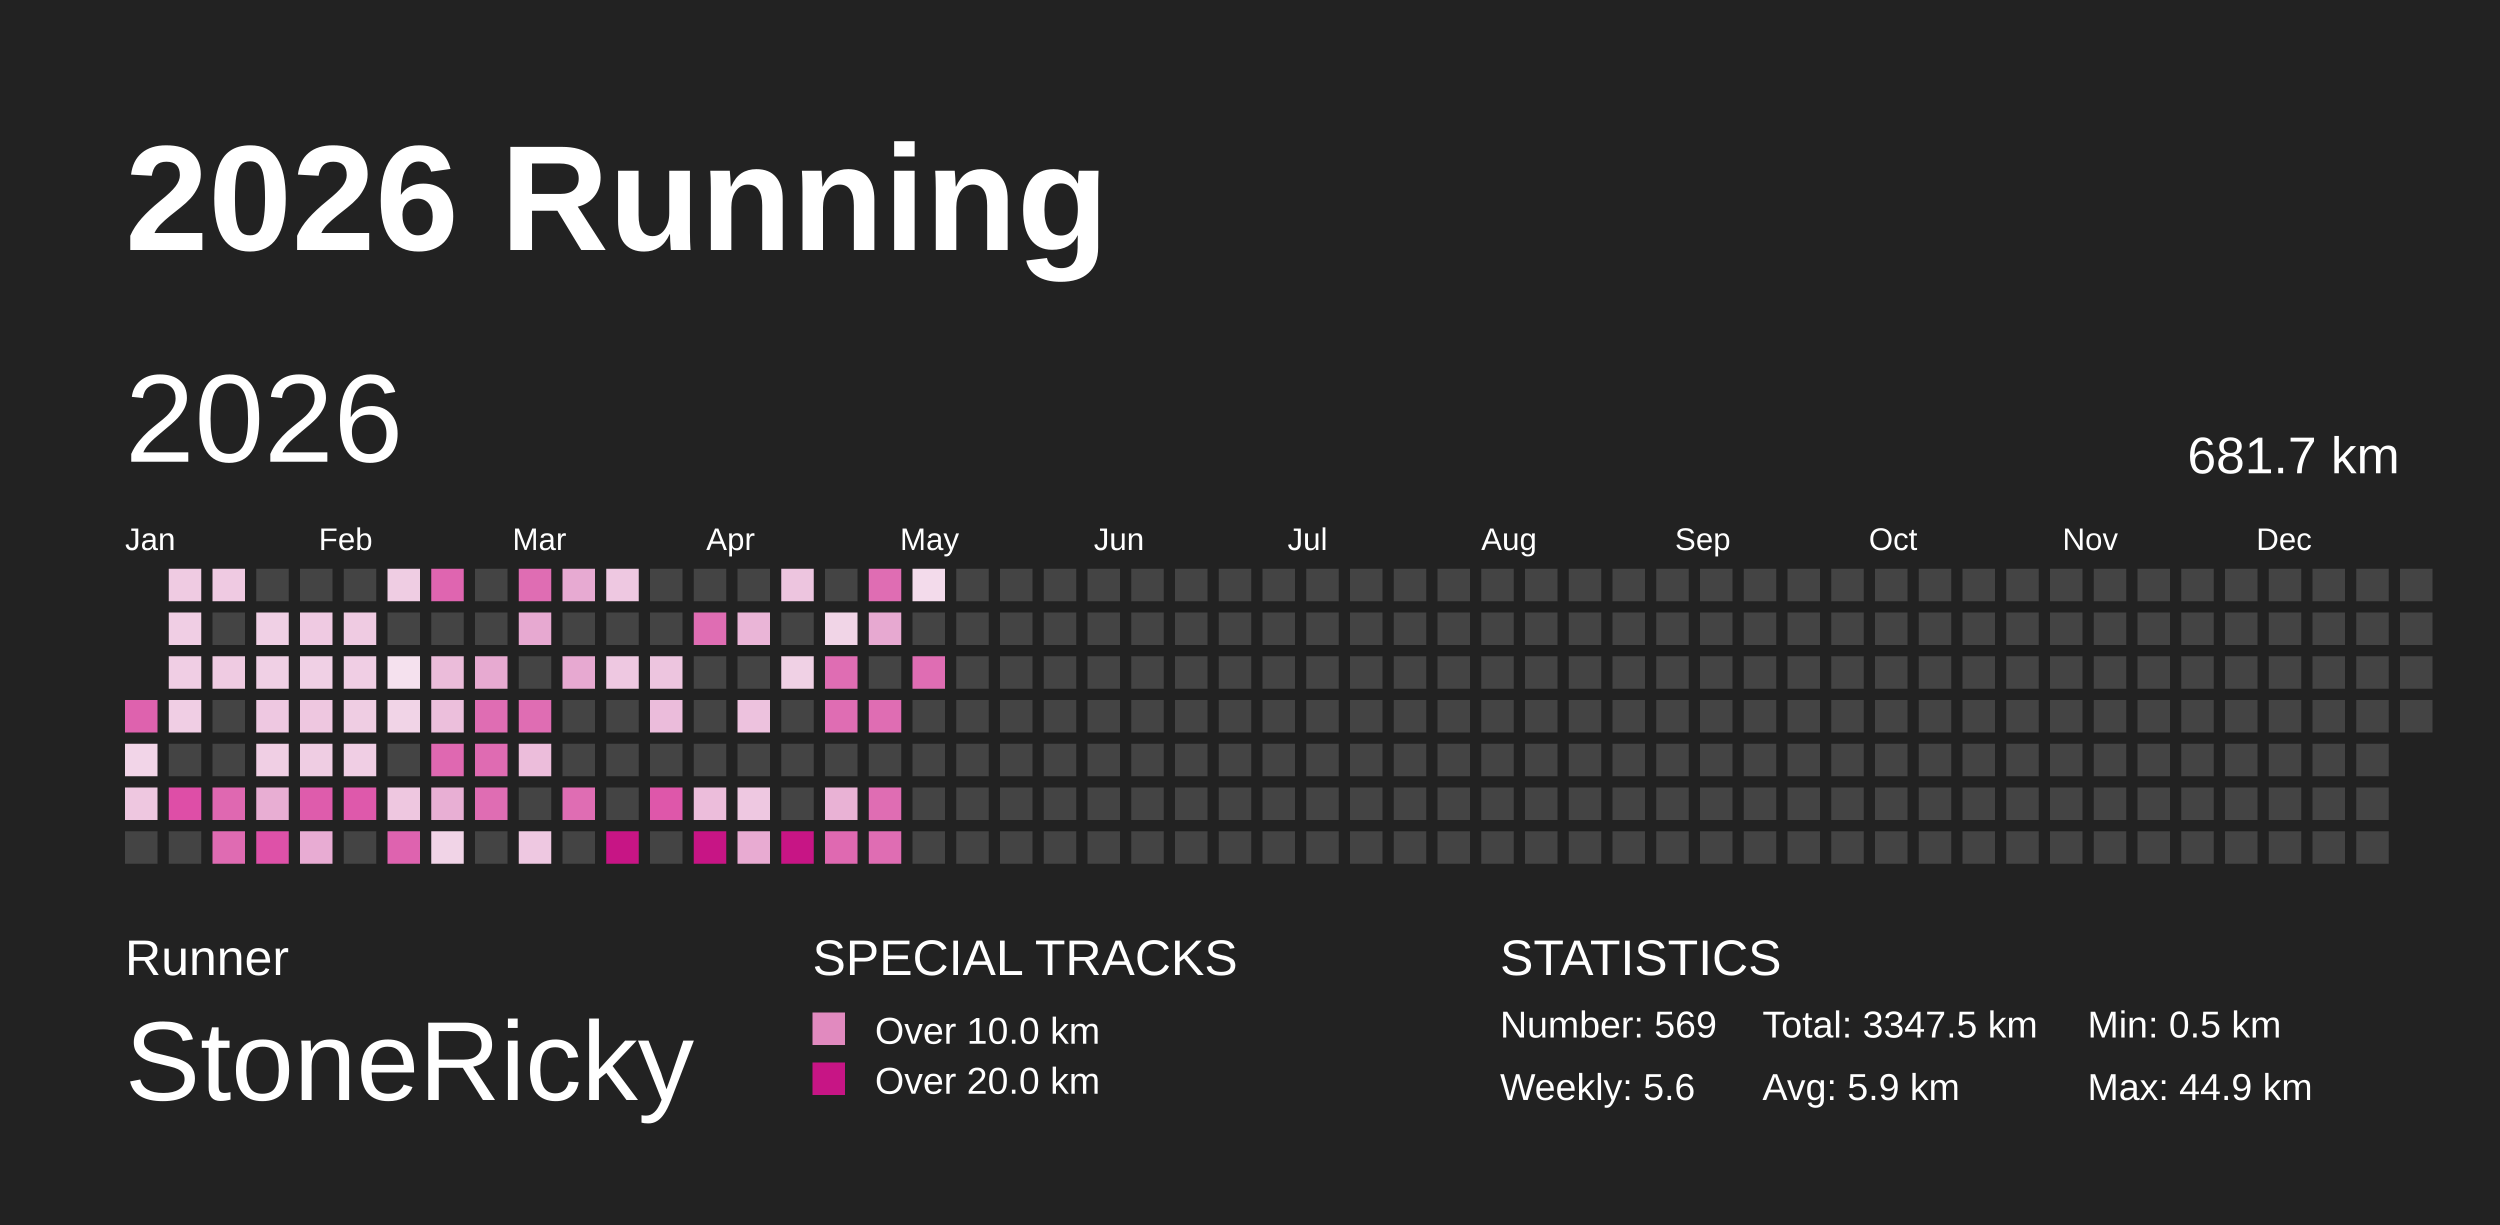
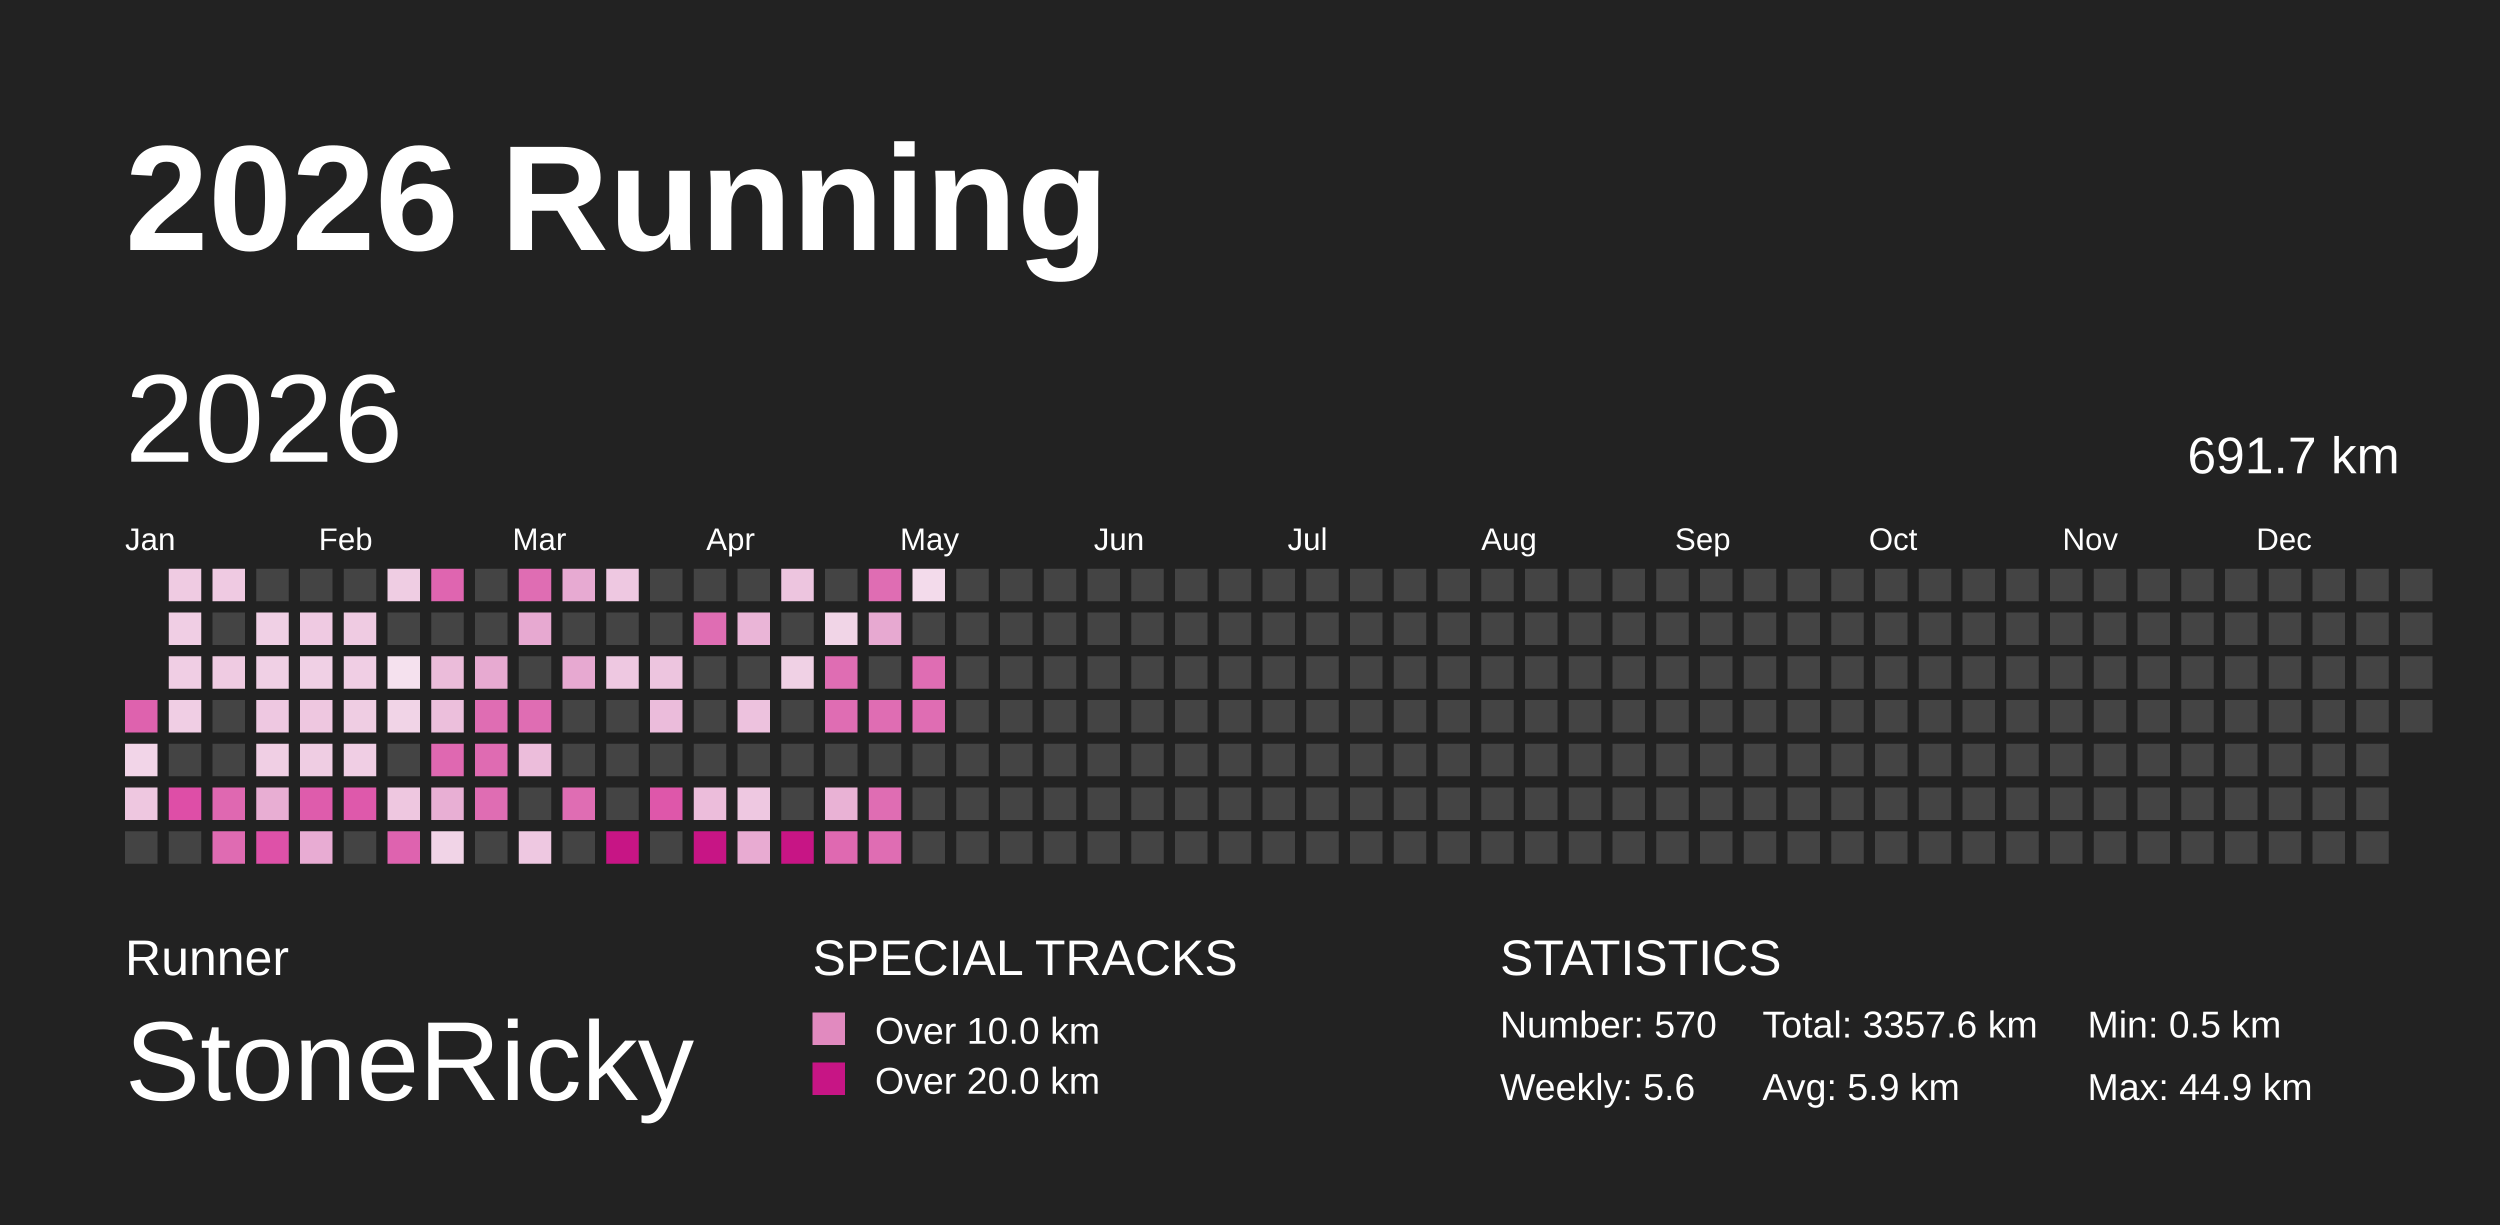
<svg xmlns="http://www.w3.org/2000/svg" baseProfile="full" height="98mm" version="1.1" viewBox="0,0,200,98" width="200mm">
  <defs />
  <rect fill="#222222" height="98" width="200" x="0" y="0" />
  <text fill="#FFFFFF" style="font-size:12px; font-family:Arial; font-weight:bold;" x="10" y="20">2026 Running</text>
  <text fill="#FFFFFF" style="font-size:4px; font-family:Arial" x="10" y="78">Runner</text>
  <text fill="#FFFFFF" style="font-size:9px; font-family:Arial" x="10" y="88">StoneRicky</text>
  <text fill="#FFFFFF" style="font-size:4px; font-family:Arial" x="65" y="78">SPECIAL TRACKS</text>
  <rect fill="#E18ABF" height="2.6" width="2.6" x="65" y="81" />
  <text fill="#FFFFFF" style="font-size:3px; font-family:Arial" x="70" y="83.5">Over 10.0 km</text>
  <rect fill="#C71585" height="2.6" width="2.6" x="65" y="85" />
  <text fill="#FFFFFF" style="font-size:3px; font-family:Arial" x="70" y="87.5">Over 20.0 km</text>
  <text fill="#FFFFFF" style="font-size:4px; font-family:Arial" x="120" y="78">STATISTICS</text>
-   <text fill="#FFFFFF" style="font-size:3px; font-family:Arial" x="120" y="83">Number: 569</text>
+   <text fill="#FFFFFF" style="font-size:3px; font-family:Arial" x="120" y="83">Number: 570</text>
  <text fill="#FFFFFF" style="font-size:3px; font-family:Arial" x="120" y="88">Weekly: 5.6</text>
-   <text fill="#FFFFFF" style="font-size:3px; font-family:Arial" x="141" y="83">Total: 3347.5 km</text>
+   <text fill="#FFFFFF" style="font-size:3px; font-family:Arial" x="141" y="83">Total: 3357.6 km</text>
  <text fill="#FFFFFF" style="font-size:3px; font-family:Arial" x="141" y="88">Avg: 5.9 km</text>
  <text fill="#FFFFFF" style="font-size:3px; font-family:Arial" x="167" y="83">Min: 0.5 km</text>
  <text fill="#FFFFFF" style="font-size:3px; font-family:Arial" x="167" y="88">Max: 44.9 km</text>
  <text dominant-baseline="hanging" fill="#FFFFFF" style="font-size:10.0px; font-family:Arial;" x="10" y="30">2026</text>
-   <text dominant-baseline="hanging" fill="#FFFFFF" style="font-size:4.125px; font-family:Arial;" x="175" y="35">681.7 km</text>
+   <text dominant-baseline="hanging" fill="#FFFFFF" style="font-size:4.125px; font-family:Arial;" x="175" y="35">691.7 km</text>
  <text fill="#FFFFFF" style="font-size:2.5px; font-family:Arial" x="10.0" y="44">Jan</text>
  <text fill="#FFFFFF" style="font-size:2.5px; font-family:Arial" x="25.5" y="44">Feb</text>
  <text fill="#FFFFFF" style="font-size:2.5px; font-family:Arial" x="41.0" y="44">Mar</text>
  <text fill="#FFFFFF" style="font-size:2.5px; font-family:Arial" x="56.5" y="44">Apr</text>
  <text fill="#FFFFFF" style="font-size:2.5px; font-family:Arial" x="72.0" y="44">May</text>
  <text fill="#FFFFFF" style="font-size:2.5px; font-family:Arial" x="87.5" y="44">Jun</text>
  <text fill="#FFFFFF" style="font-size:2.5px; font-family:Arial" x="103.0" y="44">Jul</text>
  <text fill="#FFFFFF" style="font-size:2.5px; font-family:Arial" x="118.5" y="44">Aug</text>
  <text fill="#FFFFFF" style="font-size:2.5px; font-family:Arial" x="134.0" y="44">Sep</text>
  <text fill="#FFFFFF" style="font-size:2.5px; font-family:Arial" x="149.5" y="44">Oct</text>
  <text fill="#FFFFFF" style="font-size:2.5px; font-family:Arial" x="165.0" y="44">Nov</text>
  <text fill="#FFFFFF" style="font-size:2.5px; font-family:Arial" x="180.5" y="44">Dec</text>
  <rect fill="#de62ae" height="2.6" width="2.6" x="10.0" y="56.0" />
  <rect fill="#f2d5e8" height="2.6" width="2.6" x="10.0" y="59.5" />
  <rect fill="#eec7e0" height="2.6" width="2.6" x="10.0" y="63.0" />
  <rect fill="#444444" height="2.6" width="2.6" x="10.0" y="66.5" />
  <rect fill="#efcbe2" height="2.6" width="2.6" x="13.5" y="45.5" />
  <rect fill="#f0cee4" height="2.6" width="2.6" x="13.5" y="49.0" />
  <rect fill="#f0cee4" height="2.6" width="2.6" x="13.5" y="52.5" />
  <rect fill="#f0cee4" height="2.6" width="2.6" x="13.5" y="56.0" />
  <rect fill="#444444" height="2.6" width="2.6" x="13.5" y="59.5" />
  <rect fill="#de4ea7" height="2.6" width="2.6" x="13.5" y="63.0" />
  <rect fill="#444444" height="2.6" width="2.6" x="13.5" y="66.5" />
  <rect fill="#efcae2" height="2.6" width="2.6" x="17.0" y="45.5" />
  <rect fill="#444444" height="2.6" width="2.6" x="17.0" y="49.0" />
  <rect fill="#efcbe2" height="2.6" width="2.6" x="17.0" y="52.5" />
  <rect fill="#444444" height="2.6" width="2.6" x="17.0" y="56.0" />
  <rect fill="#444444" height="2.6" width="2.6" x="17.0" y="59.5" />
  <rect fill="#df68b1" height="2.6" width="2.6" x="17.0" y="63.0" />
  <rect fill="#df6bb2" height="2.6" width="2.6" x="17.0" y="66.5" />
  <rect fill="#444444" height="2.6" width="2.6" x="20.5" y="45.5" />
  <rect fill="#f0d0e5" height="2.6" width="2.6" x="20.5" y="49.0" />
  <rect fill="#f0d0e5" height="2.6" width="2.6" x="20.5" y="52.5" />
  <rect fill="#eec8e1" height="2.6" width="2.6" x="20.5" y="56.0" />
  <rect fill="#f0cfe4" height="2.6" width="2.6" x="20.5" y="59.5" />
  <rect fill="#e8aed3" height="2.6" width="2.6" x="20.5" y="63.0" />
  <rect fill="#de51a8" height="2.6" width="2.6" x="20.5" y="66.5" />
  <rect fill="#444444" height="2.6" width="2.6" x="24.0" y="45.5" />
  <rect fill="#efcae2" height="2.6" width="2.6" x="24.0" y="49.0" />
  <rect fill="#f0d0e5" height="2.6" width="2.6" x="24.0" y="52.5" />
  <rect fill="#eec7e0" height="2.6" width="2.6" x="24.0" y="56.0" />
  <rect fill="#efcde3" height="2.6" width="2.6" x="24.0" y="59.5" />
  <rect fill="#de5cac" height="2.6" width="2.6" x="24.0" y="63.0" />
  <rect fill="#e8acd3" height="2.6" width="2.6" x="24.0" y="66.5" />
  <rect fill="#444444" height="2.6" width="2.6" x="27.5" y="45.5" />
  <rect fill="#efcbe2" height="2.6" width="2.6" x="27.5" y="49.0" />
  <rect fill="#f0cee4" height="2.6" width="2.6" x="27.5" y="52.5" />
  <rect fill="#efcde3" height="2.6" width="2.6" x="27.5" y="56.0" />
  <rect fill="#f0cee4" height="2.6" width="2.6" x="27.5" y="59.5" />
  <rect fill="#de59ab" height="2.6" width="2.6" x="27.5" y="63.0" />
  <rect fill="#444444" height="2.6" width="2.6" x="27.5" y="66.5" />
  <rect fill="#efcde3" height="2.6" width="2.6" x="31.0" y="45.5" />
  <rect fill="#444444" height="2.6" width="2.6" x="31.0" y="49.0" />
  <rect fill="#f5e1ee" height="2.6" width="2.6" x="31.0" y="52.5" />
  <rect fill="#f1d4e7" height="2.6" width="2.6" x="31.0" y="56.0" />
  <rect fill="#444444" height="2.6" width="2.6" x="31.0" y="59.5" />
  <rect fill="#eec7e0" height="2.6" width="2.6" x="31.0" y="63.0" />
  <rect fill="#de63af" height="2.6" width="2.6" x="31.0" y="66.5" />
  <rect fill="#df65b0" height="2.6" width="2.6" x="34.5" y="45.5" />
  <rect fill="#444444" height="2.6" width="2.6" x="34.5" y="49.0" />
  <rect fill="#ebbcda" height="2.6" width="2.6" x="34.5" y="52.5" />
  <rect fill="#ecbfdc" height="2.6" width="2.6" x="34.5" y="56.0" />
  <rect fill="#df68b1" height="2.6" width="2.6" x="34.5" y="59.5" />
  <rect fill="#e8afd4" height="2.6" width="2.6" x="34.5" y="63.0" />
  <rect fill="#f1d4e7" height="2.6" width="2.6" x="34.5" y="66.5" />
  <rect fill="#444444" height="2.6" width="2.6" x="38.0" y="45.5" />
  <rect fill="#444444" height="2.6" width="2.6" x="38.0" y="49.0" />
  <rect fill="#e7aad1" height="2.6" width="2.6" x="38.0" y="52.5" />
  <rect fill="#df6db3" height="2.6" width="2.6" x="38.0" y="56.0" />
  <rect fill="#df6bb2" height="2.6" width="2.6" x="38.0" y="59.5" />
  <rect fill="#df6db3" height="2.6" width="2.6" x="38.0" y="63.0" />
  <rect fill="#444444" height="2.6" width="2.6" x="38.0" y="66.5" />
  <rect fill="#df6db3" height="2.6" width="2.6" x="41.5" y="45.5" />
  <rect fill="#e7a9d1" height="2.6" width="2.6" x="41.5" y="49.0" />
  <rect fill="#444444" height="2.6" width="2.6" x="41.5" y="52.5" />
  <rect fill="#df6db3" height="2.6" width="2.6" x="41.5" y="56.0" />
  <rect fill="#ecbddb" height="2.6" width="2.6" x="41.5" y="59.5" />
  <rect fill="#444444" height="2.6" width="2.6" x="41.5" y="63.0" />
  <rect fill="#eec8e1" height="2.6" width="2.6" x="41.5" y="66.5" />
  <rect fill="#e7aad2" height="2.6" width="2.6" x="45.0" y="45.5" />
  <rect fill="#444444" height="2.6" width="2.6" x="45.0" y="49.0" />
  <rect fill="#e7a9d1" height="2.6" width="2.6" x="45.0" y="52.5" />
  <rect fill="#444444" height="2.6" width="2.6" x="45.0" y="56.0" />
  <rect fill="#444444" height="2.6" width="2.6" x="45.0" y="59.5" />
  <rect fill="#df6db3" height="2.6" width="2.6" x="45.0" y="63.0" />
  <rect fill="#444444" height="2.6" width="2.6" x="45.0" y="66.5" />
  <rect fill="#eec8e1" height="2.6" width="2.6" x="48.5" y="45.5" />
  <rect fill="#444444" height="2.6" width="2.6" x="48.5" y="49.0" />
  <rect fill="#eec8e1" height="2.6" width="2.6" x="48.5" y="52.5" />
  <rect fill="#444444" height="2.6" width="2.6" x="48.5" y="56.0" />
  <rect fill="#444444" height="2.6" width="2.6" x="48.5" y="59.5" />
  <rect fill="#444444" height="2.6" width="2.6" x="48.5" y="63.0" />
  <rect fill="#C71585" height="2.6" width="2.6" x="48.5" y="66.5" />
  <rect fill="#444444" height="2.6" width="2.6" x="52.0" y="45.5" />
  <rect fill="#444444" height="2.6" width="2.6" x="52.0" y="49.0" />
  <rect fill="#edc5df" height="2.6" width="2.6" x="52.0" y="52.5" />
  <rect fill="#ebbcdb" height="2.6" width="2.6" x="52.0" y="56.0" />
  <rect fill="#444444" height="2.6" width="2.6" x="52.0" y="59.5" />
  <rect fill="#de57aa" height="2.6" width="2.6" x="52.0" y="63.0" />
  <rect fill="#444444" height="2.6" width="2.6" x="52.0" y="66.5" />
  <rect fill="#444444" height="2.6" width="2.6" x="55.5" y="45.5" />
  <rect fill="#df6db3" height="2.6" width="2.6" x="55.5" y="49.0" />
  <rect fill="#444444" height="2.6" width="2.6" x="55.5" y="52.5" />
  <rect fill="#444444" height="2.6" width="2.6" x="55.5" y="56.0" />
  <rect fill="#444444" height="2.6" width="2.6" x="55.5" y="59.5" />
  <rect fill="#ecbddb" height="2.6" width="2.6" x="55.5" y="63.0" />
  <rect fill="#C71585" height="2.6" width="2.6" x="55.5" y="66.5" />
  <rect fill="#444444" height="2.6" width="2.6" x="59.0" y="45.5" />
  <rect fill="#eab5d7" height="2.6" width="2.6" x="59.0" y="49.0" />
  <rect fill="#444444" height="2.6" width="2.6" x="59.0" y="52.5" />
  <rect fill="#edc2de" height="2.6" width="2.6" x="59.0" y="56.0" />
  <rect fill="#444444" height="2.6" width="2.6" x="59.0" y="59.5" />
  <rect fill="#eec8e1" height="2.6" width="2.6" x="59.0" y="63.0" />
  <rect fill="#e8abd2" height="2.6" width="2.6" x="59.0" y="66.5" />
  <rect fill="#edc5df" height="2.6" width="2.6" x="62.5" y="45.5" />
  <rect fill="#444444" height="2.6" width="2.6" x="62.5" y="49.0" />
  <rect fill="#f0d1e5" height="2.6" width="2.6" x="62.5" y="52.5" />
  <rect fill="#444444" height="2.6" width="2.6" x="62.5" y="56.0" />
  <rect fill="#444444" height="2.6" width="2.6" x="62.5" y="59.5" />
  <rect fill="#444444" height="2.6" width="2.6" x="62.5" y="63.0" />
  <rect fill="#C71585" height="2.6" width="2.6" x="62.5" y="66.5" />
  <rect fill="#444444" height="2.6" width="2.6" x="66.0" y="45.5" />
  <rect fill="#f1d5e7" height="2.6" width="2.6" x="66.0" y="49.0" />
  <rect fill="#df6db3" height="2.6" width="2.6" x="66.0" y="52.5" />
  <rect fill="#df6db3" height="2.6" width="2.6" x="66.0" y="56.0" />
  <rect fill="#444444" height="2.6" width="2.6" x="66.0" y="59.5" />
  <rect fill="#e9b2d5" height="2.6" width="2.6" x="66.0" y="63.0" />
  <rect fill="#df69b1" height="2.6" width="2.6" x="66.0" y="66.5" />
  <rect fill="#df6db3" height="2.6" width="2.6" x="69.5" y="45.5" />
  <rect fill="#e7a9d1" height="2.6" width="2.6" x="69.5" y="49.0" />
  <rect fill="#444444" height="2.6" width="2.6" x="69.5" y="52.5" />
  <rect fill="#df6db3" height="2.6" width="2.6" x="69.5" y="56.0" />
  <rect fill="#444444" height="2.6" width="2.6" x="69.5" y="59.5" />
  <rect fill="#df6db3" height="2.6" width="2.6" x="69.5" y="63.0" />
  <rect fill="#df6db3" height="2.6" width="2.6" x="69.5" y="66.5" />
  <rect fill="#f3dbeb" height="2.6" width="2.6" x="73.0" y="45.5" />
  <rect fill="#444444" height="2.6" width="2.6" x="73.0" y="49.0" />
  <rect fill="#df6db3" height="2.6" width="2.6" x="73.0" y="52.5" />
-   <rect fill="#444444" height="2.6" width="2.6" x="73.0" y="56.0" />
+   <rect fill="#df6db3" height="2.6" width="2.6" x="73.0" y="56.0" />
  <rect fill="#444444" height="2.6" width="2.6" x="73.0" y="59.5" />
  <rect fill="#444444" height="2.6" width="2.6" x="73.0" y="63.0" />
  <rect fill="#444444" height="2.6" width="2.6" x="73.0" y="66.5" />
  <rect fill="#444444" height="2.6" width="2.6" x="76.5" y="45.5" />
  <rect fill="#444444" height="2.6" width="2.6" x="76.5" y="49.0" />
  <rect fill="#444444" height="2.6" width="2.6" x="76.5" y="52.5" />
  <rect fill="#444444" height="2.6" width="2.6" x="76.5" y="56.0" />
  <rect fill="#444444" height="2.6" width="2.6" x="76.5" y="59.5" />
  <rect fill="#444444" height="2.6" width="2.6" x="76.5" y="63.0" />
  <rect fill="#444444" height="2.6" width="2.6" x="76.5" y="66.5" />
  <rect fill="#444444" height="2.6" width="2.6" x="80.0" y="45.5" />
  <rect fill="#444444" height="2.6" width="2.6" x="80.0" y="49.0" />
  <rect fill="#444444" height="2.6" width="2.6" x="80.0" y="52.5" />
  <rect fill="#444444" height="2.6" width="2.6" x="80.0" y="56.0" />
  <rect fill="#444444" height="2.6" width="2.6" x="80.0" y="59.5" />
  <rect fill="#444444" height="2.6" width="2.6" x="80.0" y="63.0" />
  <rect fill="#444444" height="2.6" width="2.6" x="80.0" y="66.5" />
  <rect fill="#444444" height="2.6" width="2.6" x="83.5" y="45.5" />
  <rect fill="#444444" height="2.6" width="2.6" x="83.5" y="49.0" />
  <rect fill="#444444" height="2.6" width="2.6" x="83.5" y="52.5" />
  <rect fill="#444444" height="2.6" width="2.6" x="83.5" y="56.0" />
  <rect fill="#444444" height="2.6" width="2.6" x="83.5" y="59.5" />
  <rect fill="#444444" height="2.6" width="2.6" x="83.5" y="63.0" />
  <rect fill="#444444" height="2.6" width="2.6" x="83.5" y="66.5" />
  <rect fill="#444444" height="2.6" width="2.6" x="87.0" y="45.5" />
  <rect fill="#444444" height="2.6" width="2.6" x="87.0" y="49.0" />
  <rect fill="#444444" height="2.6" width="2.6" x="87.0" y="52.5" />
  <rect fill="#444444" height="2.6" width="2.6" x="87.0" y="56.0" />
  <rect fill="#444444" height="2.6" width="2.6" x="87.0" y="59.5" />
  <rect fill="#444444" height="2.6" width="2.6" x="87.0" y="63.0" />
  <rect fill="#444444" height="2.6" width="2.6" x="87.0" y="66.5" />
  <rect fill="#444444" height="2.6" width="2.6" x="90.5" y="45.5" />
  <rect fill="#444444" height="2.6" width="2.6" x="90.5" y="49.0" />
  <rect fill="#444444" height="2.6" width="2.6" x="90.5" y="52.5" />
  <rect fill="#444444" height="2.6" width="2.6" x="90.5" y="56.0" />
  <rect fill="#444444" height="2.6" width="2.6" x="90.5" y="59.5" />
  <rect fill="#444444" height="2.6" width="2.6" x="90.5" y="63.0" />
  <rect fill="#444444" height="2.6" width="2.6" x="90.5" y="66.5" />
  <rect fill="#444444" height="2.6" width="2.6" x="94.0" y="45.5" />
  <rect fill="#444444" height="2.6" width="2.6" x="94.0" y="49.0" />
  <rect fill="#444444" height="2.6" width="2.6" x="94.0" y="52.5" />
  <rect fill="#444444" height="2.6" width="2.6" x="94.0" y="56.0" />
  <rect fill="#444444" height="2.6" width="2.6" x="94.0" y="59.5" />
  <rect fill="#444444" height="2.6" width="2.6" x="94.0" y="63.0" />
  <rect fill="#444444" height="2.6" width="2.6" x="94.0" y="66.5" />
  <rect fill="#444444" height="2.6" width="2.6" x="97.5" y="45.5" />
  <rect fill="#444444" height="2.6" width="2.6" x="97.5" y="49.0" />
  <rect fill="#444444" height="2.6" width="2.6" x="97.5" y="52.5" />
  <rect fill="#444444" height="2.6" width="2.6" x="97.5" y="56.0" />
  <rect fill="#444444" height="2.6" width="2.6" x="97.5" y="59.5" />
  <rect fill="#444444" height="2.6" width="2.6" x="97.5" y="63.0" />
  <rect fill="#444444" height="2.6" width="2.6" x="97.5" y="66.5" />
  <rect fill="#444444" height="2.6" width="2.6" x="101.0" y="45.5" />
  <rect fill="#444444" height="2.6" width="2.6" x="101.0" y="49.0" />
  <rect fill="#444444" height="2.6" width="2.6" x="101.0" y="52.5" />
  <rect fill="#444444" height="2.6" width="2.6" x="101.0" y="56.0" />
  <rect fill="#444444" height="2.6" width="2.6" x="101.0" y="59.5" />
  <rect fill="#444444" height="2.6" width="2.6" x="101.0" y="63.0" />
  <rect fill="#444444" height="2.6" width="2.6" x="101.0" y="66.5" />
  <rect fill="#444444" height="2.6" width="2.6" x="104.5" y="45.5" />
  <rect fill="#444444" height="2.6" width="2.6" x="104.5" y="49.0" />
  <rect fill="#444444" height="2.6" width="2.6" x="104.5" y="52.5" />
  <rect fill="#444444" height="2.6" width="2.6" x="104.5" y="56.0" />
  <rect fill="#444444" height="2.6" width="2.6" x="104.5" y="59.5" />
  <rect fill="#444444" height="2.6" width="2.6" x="104.5" y="63.0" />
  <rect fill="#444444" height="2.6" width="2.6" x="104.5" y="66.5" />
  <rect fill="#444444" height="2.6" width="2.6" x="108.0" y="45.5" />
  <rect fill="#444444" height="2.6" width="2.6" x="108.0" y="49.0" />
  <rect fill="#444444" height="2.6" width="2.6" x="108.0" y="52.5" />
  <rect fill="#444444" height="2.6" width="2.6" x="108.0" y="56.0" />
  <rect fill="#444444" height="2.6" width="2.6" x="108.0" y="59.5" />
  <rect fill="#444444" height="2.6" width="2.6" x="108.0" y="63.0" />
  <rect fill="#444444" height="2.6" width="2.6" x="108.0" y="66.5" />
  <rect fill="#444444" height="2.6" width="2.6" x="111.5" y="45.5" />
  <rect fill="#444444" height="2.6" width="2.6" x="111.5" y="49.0" />
  <rect fill="#444444" height="2.6" width="2.6" x="111.5" y="52.5" />
  <rect fill="#444444" height="2.6" width="2.6" x="111.5" y="56.0" />
  <rect fill="#444444" height="2.6" width="2.6" x="111.5" y="59.5" />
  <rect fill="#444444" height="2.6" width="2.6" x="111.5" y="63.0" />
  <rect fill="#444444" height="2.6" width="2.6" x="111.5" y="66.5" />
  <rect fill="#444444" height="2.6" width="2.6" x="115.0" y="45.5" />
  <rect fill="#444444" height="2.6" width="2.6" x="115.0" y="49.0" />
  <rect fill="#444444" height="2.6" width="2.6" x="115.0" y="52.5" />
  <rect fill="#444444" height="2.6" width="2.6" x="115.0" y="56.0" />
  <rect fill="#444444" height="2.6" width="2.6" x="115.0" y="59.5" />
  <rect fill="#444444" height="2.6" width="2.6" x="115.0" y="63.0" />
  <rect fill="#444444" height="2.6" width="2.6" x="115.0" y="66.5" />
  <rect fill="#444444" height="2.6" width="2.6" x="118.5" y="45.5" />
  <rect fill="#444444" height="2.6" width="2.6" x="118.5" y="49.0" />
  <rect fill="#444444" height="2.6" width="2.6" x="118.5" y="52.5" />
  <rect fill="#444444" height="2.6" width="2.6" x="118.5" y="56.0" />
  <rect fill="#444444" height="2.6" width="2.6" x="118.5" y="59.5" />
  <rect fill="#444444" height="2.6" width="2.6" x="118.5" y="63.0" />
  <rect fill="#444444" height="2.6" width="2.6" x="118.5" y="66.5" />
  <rect fill="#444444" height="2.6" width="2.6" x="122.0" y="45.5" />
  <rect fill="#444444" height="2.6" width="2.6" x="122.0" y="49.0" />
  <rect fill="#444444" height="2.6" width="2.6" x="122.0" y="52.5" />
  <rect fill="#444444" height="2.6" width="2.6" x="122.0" y="56.0" />
  <rect fill="#444444" height="2.6" width="2.6" x="122.0" y="59.5" />
  <rect fill="#444444" height="2.6" width="2.6" x="122.0" y="63.0" />
  <rect fill="#444444" height="2.6" width="2.6" x="122.0" y="66.5" />
  <rect fill="#444444" height="2.6" width="2.6" x="125.5" y="45.5" />
  <rect fill="#444444" height="2.6" width="2.6" x="125.5" y="49.0" />
  <rect fill="#444444" height="2.6" width="2.6" x="125.5" y="52.5" />
  <rect fill="#444444" height="2.6" width="2.6" x="125.5" y="56.0" />
  <rect fill="#444444" height="2.6" width="2.6" x="125.5" y="59.5" />
  <rect fill="#444444" height="2.6" width="2.6" x="125.5" y="63.0" />
  <rect fill="#444444" height="2.6" width="2.6" x="125.5" y="66.5" />
  <rect fill="#444444" height="2.6" width="2.6" x="129.0" y="45.5" />
  <rect fill="#444444" height="2.6" width="2.6" x="129.0" y="49.0" />
  <rect fill="#444444" height="2.6" width="2.6" x="129.0" y="52.5" />
  <rect fill="#444444" height="2.6" width="2.6" x="129.0" y="56.0" />
  <rect fill="#444444" height="2.6" width="2.6" x="129.0" y="59.5" />
  <rect fill="#444444" height="2.6" width="2.6" x="129.0" y="63.0" />
  <rect fill="#444444" height="2.6" width="2.6" x="129.0" y="66.5" />
  <rect fill="#444444" height="2.6" width="2.6" x="132.5" y="45.5" />
  <rect fill="#444444" height="2.6" width="2.6" x="132.5" y="49.0" />
  <rect fill="#444444" height="2.6" width="2.6" x="132.5" y="52.5" />
  <rect fill="#444444" height="2.6" width="2.6" x="132.5" y="56.0" />
  <rect fill="#444444" height="2.6" width="2.6" x="132.5" y="59.5" />
  <rect fill="#444444" height="2.6" width="2.6" x="132.5" y="63.0" />
  <rect fill="#444444" height="2.6" width="2.6" x="132.5" y="66.5" />
  <rect fill="#444444" height="2.6" width="2.6" x="136.0" y="45.5" />
  <rect fill="#444444" height="2.6" width="2.6" x="136.0" y="49.0" />
  <rect fill="#444444" height="2.6" width="2.6" x="136.0" y="52.5" />
  <rect fill="#444444" height="2.6" width="2.6" x="136.0" y="56.0" />
  <rect fill="#444444" height="2.6" width="2.6" x="136.0" y="59.5" />
  <rect fill="#444444" height="2.6" width="2.6" x="136.0" y="63.0" />
  <rect fill="#444444" height="2.6" width="2.6" x="136.0" y="66.5" />
  <rect fill="#444444" height="2.6" width="2.6" x="139.5" y="45.5" />
  <rect fill="#444444" height="2.6" width="2.6" x="139.5" y="49.0" />
  <rect fill="#444444" height="2.6" width="2.6" x="139.5" y="52.5" />
  <rect fill="#444444" height="2.6" width="2.6" x="139.5" y="56.0" />
  <rect fill="#444444" height="2.6" width="2.6" x="139.5" y="59.5" />
  <rect fill="#444444" height="2.6" width="2.6" x="139.5" y="63.0" />
  <rect fill="#444444" height="2.6" width="2.6" x="139.5" y="66.5" />
  <rect fill="#444444" height="2.6" width="2.6" x="143.0" y="45.5" />
  <rect fill="#444444" height="2.6" width="2.6" x="143.0" y="49.0" />
  <rect fill="#444444" height="2.6" width="2.6" x="143.0" y="52.5" />
  <rect fill="#444444" height="2.6" width="2.6" x="143.0" y="56.0" />
  <rect fill="#444444" height="2.6" width="2.6" x="143.0" y="59.5" />
  <rect fill="#444444" height="2.6" width="2.6" x="143.0" y="63.0" />
  <rect fill="#444444" height="2.6" width="2.6" x="143.0" y="66.5" />
  <rect fill="#444444" height="2.6" width="2.6" x="146.5" y="45.5" />
  <rect fill="#444444" height="2.6" width="2.6" x="146.5" y="49.0" />
  <rect fill="#444444" height="2.6" width="2.6" x="146.5" y="52.5" />
  <rect fill="#444444" height="2.6" width="2.6" x="146.5" y="56.0" />
  <rect fill="#444444" height="2.6" width="2.6" x="146.5" y="59.5" />
  <rect fill="#444444" height="2.6" width="2.6" x="146.5" y="63.0" />
  <rect fill="#444444" height="2.6" width="2.6" x="146.5" y="66.5" />
  <rect fill="#444444" height="2.6" width="2.6" x="150.0" y="45.5" />
  <rect fill="#444444" height="2.6" width="2.6" x="150.0" y="49.0" />
  <rect fill="#444444" height="2.6" width="2.6" x="150.0" y="52.5" />
  <rect fill="#444444" height="2.6" width="2.6" x="150.0" y="56.0" />
  <rect fill="#444444" height="2.6" width="2.6" x="150.0" y="59.5" />
  <rect fill="#444444" height="2.6" width="2.6" x="150.0" y="63.0" />
  <rect fill="#444444" height="2.6" width="2.6" x="150.0" y="66.5" />
  <rect fill="#444444" height="2.6" width="2.6" x="153.5" y="45.5" />
  <rect fill="#444444" height="2.6" width="2.6" x="153.5" y="49.0" />
  <rect fill="#444444" height="2.6" width="2.6" x="153.5" y="52.5" />
  <rect fill="#444444" height="2.6" width="2.6" x="153.5" y="56.0" />
  <rect fill="#444444" height="2.6" width="2.6" x="153.5" y="59.5" />
  <rect fill="#444444" height="2.6" width="2.6" x="153.5" y="63.0" />
  <rect fill="#444444" height="2.6" width="2.6" x="153.5" y="66.5" />
  <rect fill="#444444" height="2.6" width="2.6" x="157.0" y="45.5" />
  <rect fill="#444444" height="2.6" width="2.6" x="157.0" y="49.0" />
  <rect fill="#444444" height="2.6" width="2.6" x="157.0" y="52.5" />
  <rect fill="#444444" height="2.6" width="2.6" x="157.0" y="56.0" />
  <rect fill="#444444" height="2.6" width="2.6" x="157.0" y="59.5" />
  <rect fill="#444444" height="2.6" width="2.6" x="157.0" y="63.0" />
  <rect fill="#444444" height="2.6" width="2.6" x="157.0" y="66.5" />
  <rect fill="#444444" height="2.6" width="2.6" x="160.5" y="45.5" />
  <rect fill="#444444" height="2.6" width="2.6" x="160.5" y="49.0" />
  <rect fill="#444444" height="2.6" width="2.6" x="160.5" y="52.5" />
  <rect fill="#444444" height="2.6" width="2.6" x="160.5" y="56.0" />
  <rect fill="#444444" height="2.6" width="2.6" x="160.5" y="59.5" />
  <rect fill="#444444" height="2.6" width="2.6" x="160.5" y="63.0" />
  <rect fill="#444444" height="2.6" width="2.6" x="160.5" y="66.5" />
  <rect fill="#444444" height="2.6" width="2.6" x="164.0" y="45.5" />
  <rect fill="#444444" height="2.6" width="2.6" x="164.0" y="49.0" />
  <rect fill="#444444" height="2.6" width="2.6" x="164.0" y="52.5" />
  <rect fill="#444444" height="2.6" width="2.6" x="164.0" y="56.0" />
  <rect fill="#444444" height="2.6" width="2.6" x="164.0" y="59.5" />
  <rect fill="#444444" height="2.6" width="2.6" x="164.0" y="63.0" />
  <rect fill="#444444" height="2.6" width="2.6" x="164.0" y="66.5" />
  <rect fill="#444444" height="2.6" width="2.6" x="167.5" y="45.5" />
  <rect fill="#444444" height="2.6" width="2.6" x="167.5" y="49.0" />
  <rect fill="#444444" height="2.6" width="2.6" x="167.5" y="52.5" />
  <rect fill="#444444" height="2.6" width="2.6" x="167.5" y="56.0" />
  <rect fill="#444444" height="2.6" width="2.6" x="167.5" y="59.5" />
  <rect fill="#444444" height="2.6" width="2.6" x="167.5" y="63.0" />
  <rect fill="#444444" height="2.6" width="2.6" x="167.5" y="66.5" />
  <rect fill="#444444" height="2.6" width="2.6" x="171.0" y="45.5" />
  <rect fill="#444444" height="2.6" width="2.6" x="171.0" y="49.0" />
  <rect fill="#444444" height="2.6" width="2.6" x="171.0" y="52.5" />
  <rect fill="#444444" height="2.6" width="2.6" x="171.0" y="56.0" />
  <rect fill="#444444" height="2.6" width="2.6" x="171.0" y="59.5" />
  <rect fill="#444444" height="2.6" width="2.6" x="171.0" y="63.0" />
  <rect fill="#444444" height="2.6" width="2.6" x="171.0" y="66.5" />
  <rect fill="#444444" height="2.6" width="2.6" x="174.5" y="45.5" />
  <rect fill="#444444" height="2.6" width="2.6" x="174.5" y="49.0" />
  <rect fill="#444444" height="2.6" width="2.6" x="174.5" y="52.5" />
  <rect fill="#444444" height="2.6" width="2.6" x="174.5" y="56.0" />
  <rect fill="#444444" height="2.6" width="2.6" x="174.5" y="59.5" />
  <rect fill="#444444" height="2.6" width="2.6" x="174.5" y="63.0" />
  <rect fill="#444444" height="2.6" width="2.6" x="174.5" y="66.5" />
  <rect fill="#444444" height="2.6" width="2.6" x="178.0" y="45.5" />
  <rect fill="#444444" height="2.6" width="2.6" x="178.0" y="49.0" />
  <rect fill="#444444" height="2.6" width="2.6" x="178.0" y="52.5" />
  <rect fill="#444444" height="2.6" width="2.6" x="178.0" y="56.0" />
  <rect fill="#444444" height="2.6" width="2.6" x="178.0" y="59.5" />
  <rect fill="#444444" height="2.6" width="2.6" x="178.0" y="63.0" />
  <rect fill="#444444" height="2.6" width="2.6" x="178.0" y="66.5" />
  <rect fill="#444444" height="2.6" width="2.6" x="181.5" y="45.5" />
  <rect fill="#444444" height="2.6" width="2.6" x="181.5" y="49.0" />
  <rect fill="#444444" height="2.6" width="2.6" x="181.5" y="52.5" />
  <rect fill="#444444" height="2.6" width="2.6" x="181.5" y="56.0" />
  <rect fill="#444444" height="2.6" width="2.6" x="181.5" y="59.5" />
  <rect fill="#444444" height="2.6" width="2.6" x="181.5" y="63.0" />
  <rect fill="#444444" height="2.6" width="2.6" x="181.5" y="66.5" />
  <rect fill="#444444" height="2.6" width="2.6" x="185.0" y="45.5" />
  <rect fill="#444444" height="2.6" width="2.6" x="185.0" y="49.0" />
  <rect fill="#444444" height="2.6" width="2.6" x="185.0" y="52.5" />
  <rect fill="#444444" height="2.6" width="2.6" x="185.0" y="56.0" />
  <rect fill="#444444" height="2.6" width="2.6" x="185.0" y="59.5" />
  <rect fill="#444444" height="2.6" width="2.6" x="185.0" y="63.0" />
  <rect fill="#444444" height="2.6" width="2.6" x="185.0" y="66.5" />
  <rect fill="#444444" height="2.6" width="2.6" x="188.5" y="45.5" />
  <rect fill="#444444" height="2.6" width="2.6" x="188.5" y="49.0" />
  <rect fill="#444444" height="2.6" width="2.6" x="188.5" y="52.5" />
  <rect fill="#444444" height="2.6" width="2.6" x="188.5" y="56.0" />
  <rect fill="#444444" height="2.6" width="2.6" x="188.5" y="59.5" />
  <rect fill="#444444" height="2.6" width="2.6" x="188.5" y="63.0" />
  <rect fill="#444444" height="2.6" width="2.6" x="188.5" y="66.5" />
  <rect fill="#444444" height="2.6" width="2.6" x="192.0" y="45.5" />
  <rect fill="#444444" height="2.6" width="2.6" x="192.0" y="49.0" />
  <rect fill="#444444" height="2.6" width="2.6" x="192.0" y="52.5" />
  <rect fill="#444444" height="2.6" width="2.6" x="192.0" y="56.0" />
</svg>
